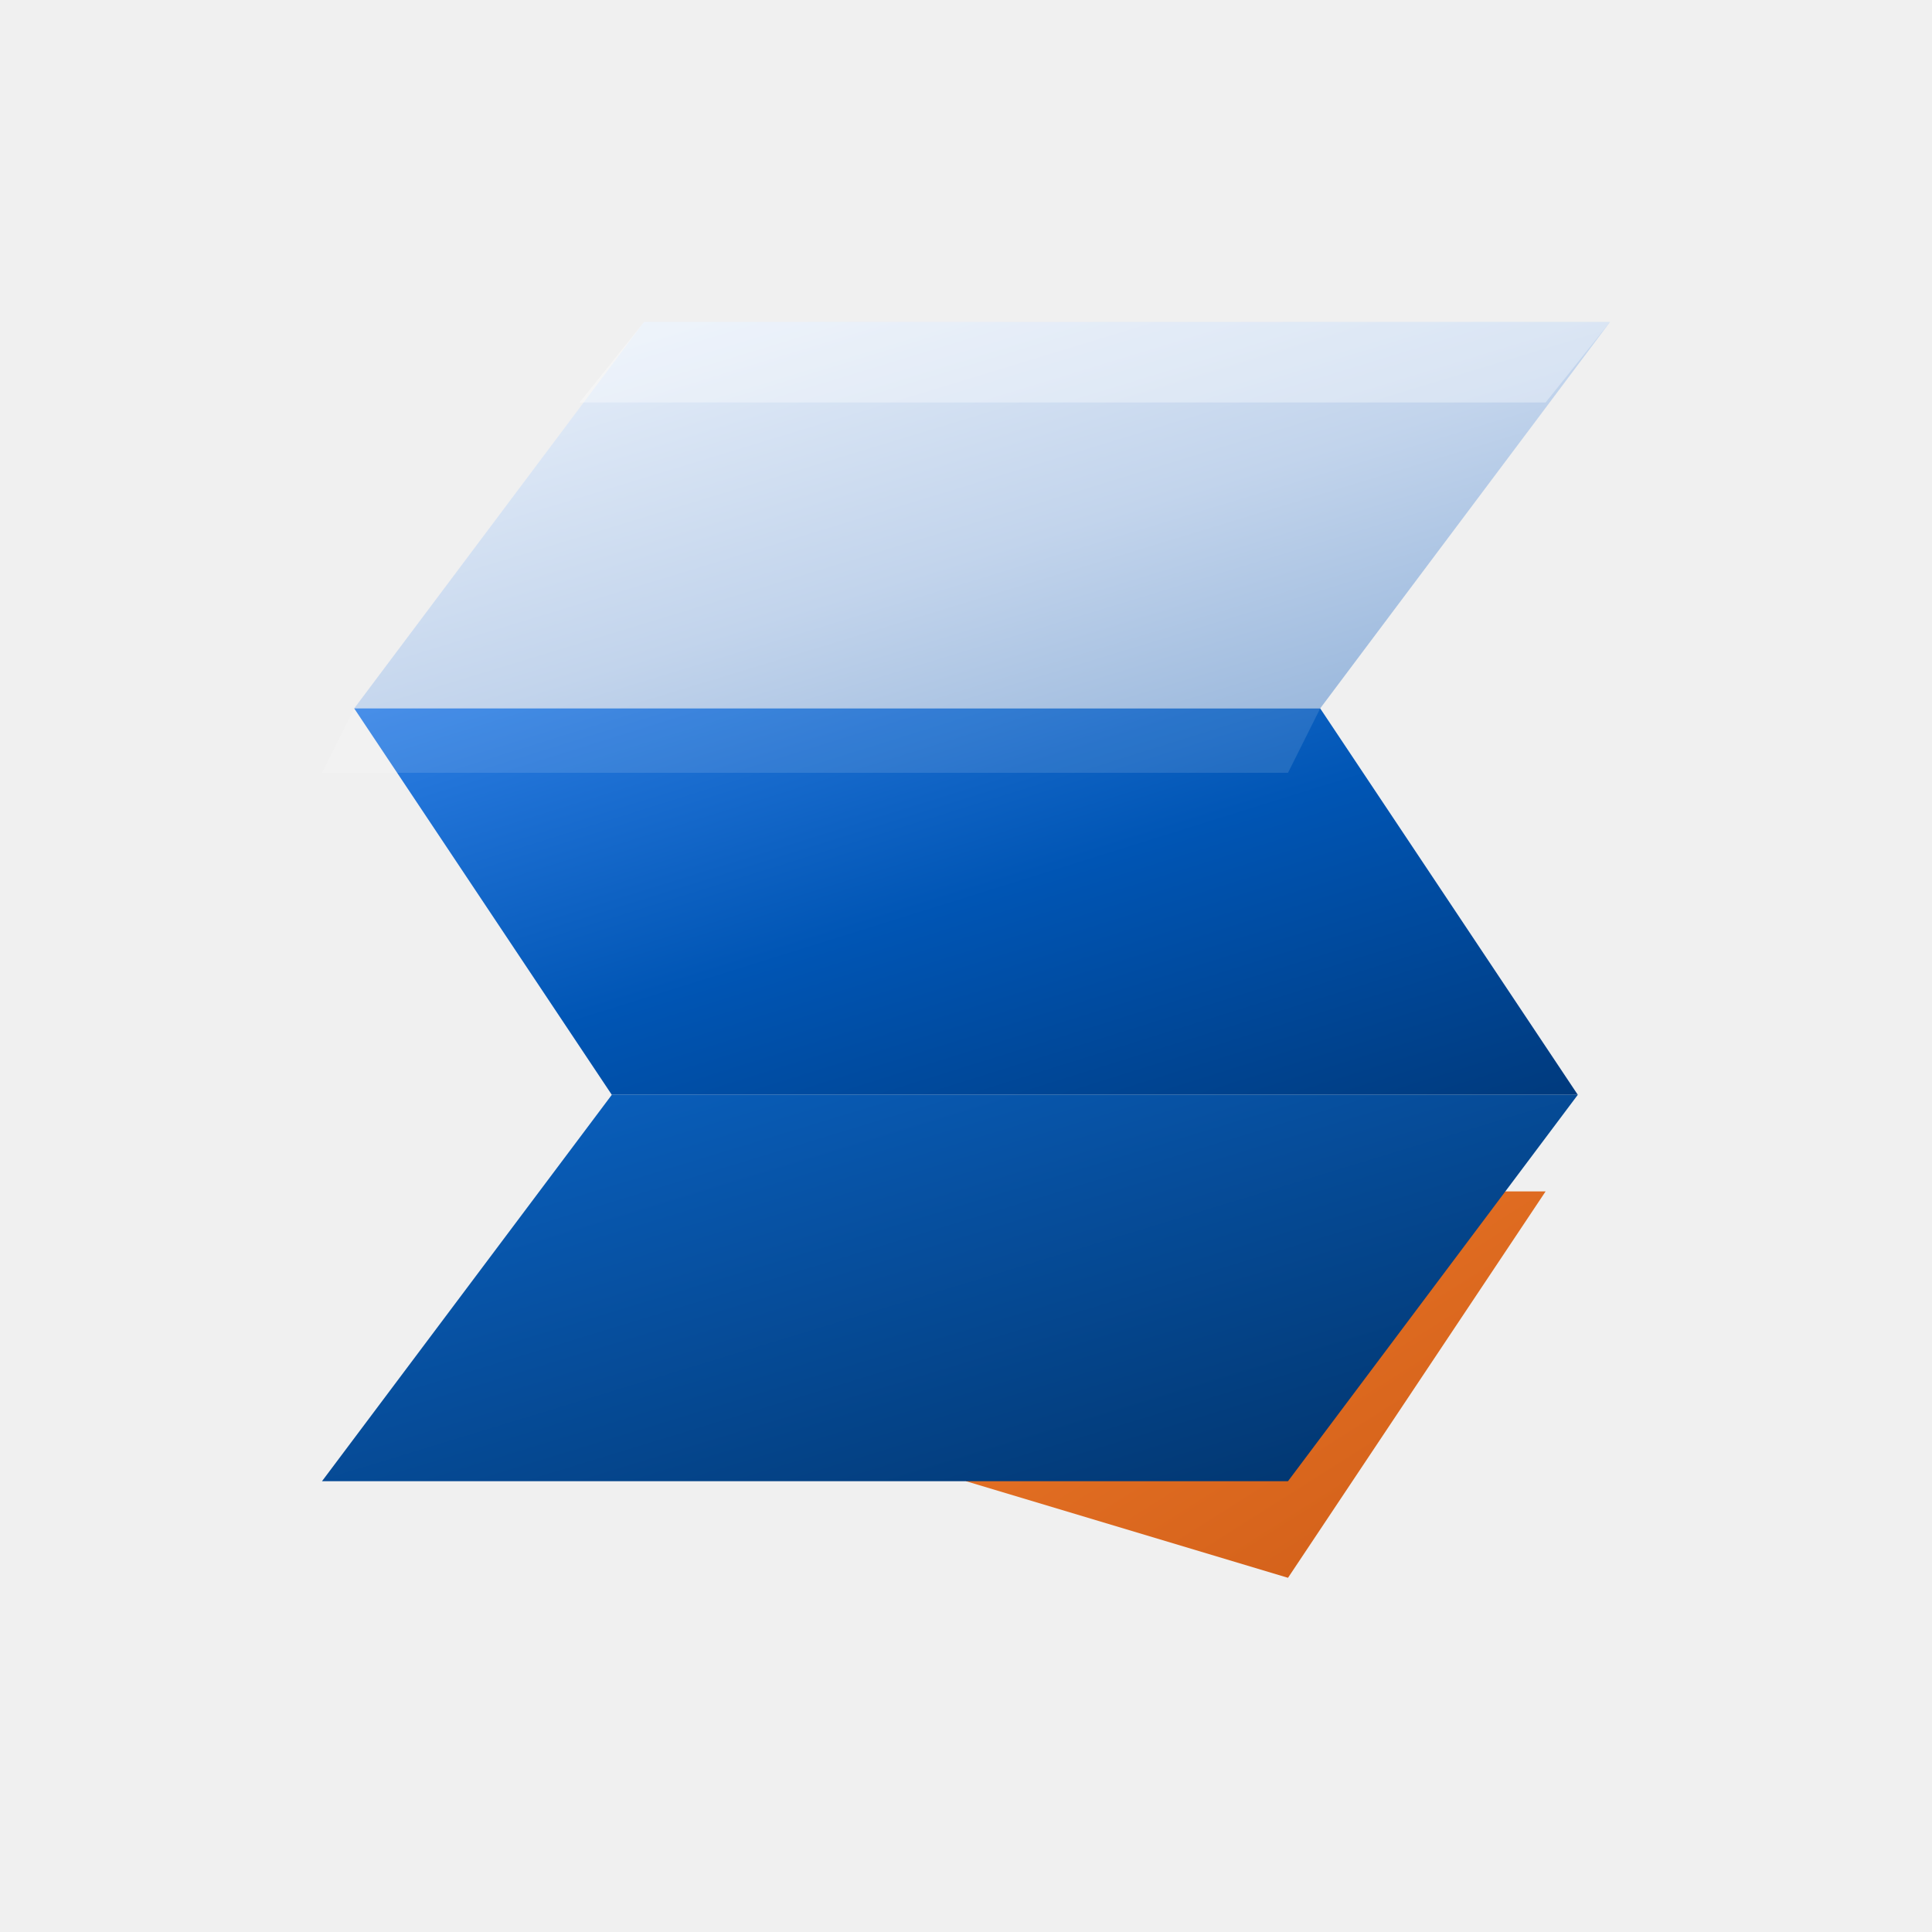
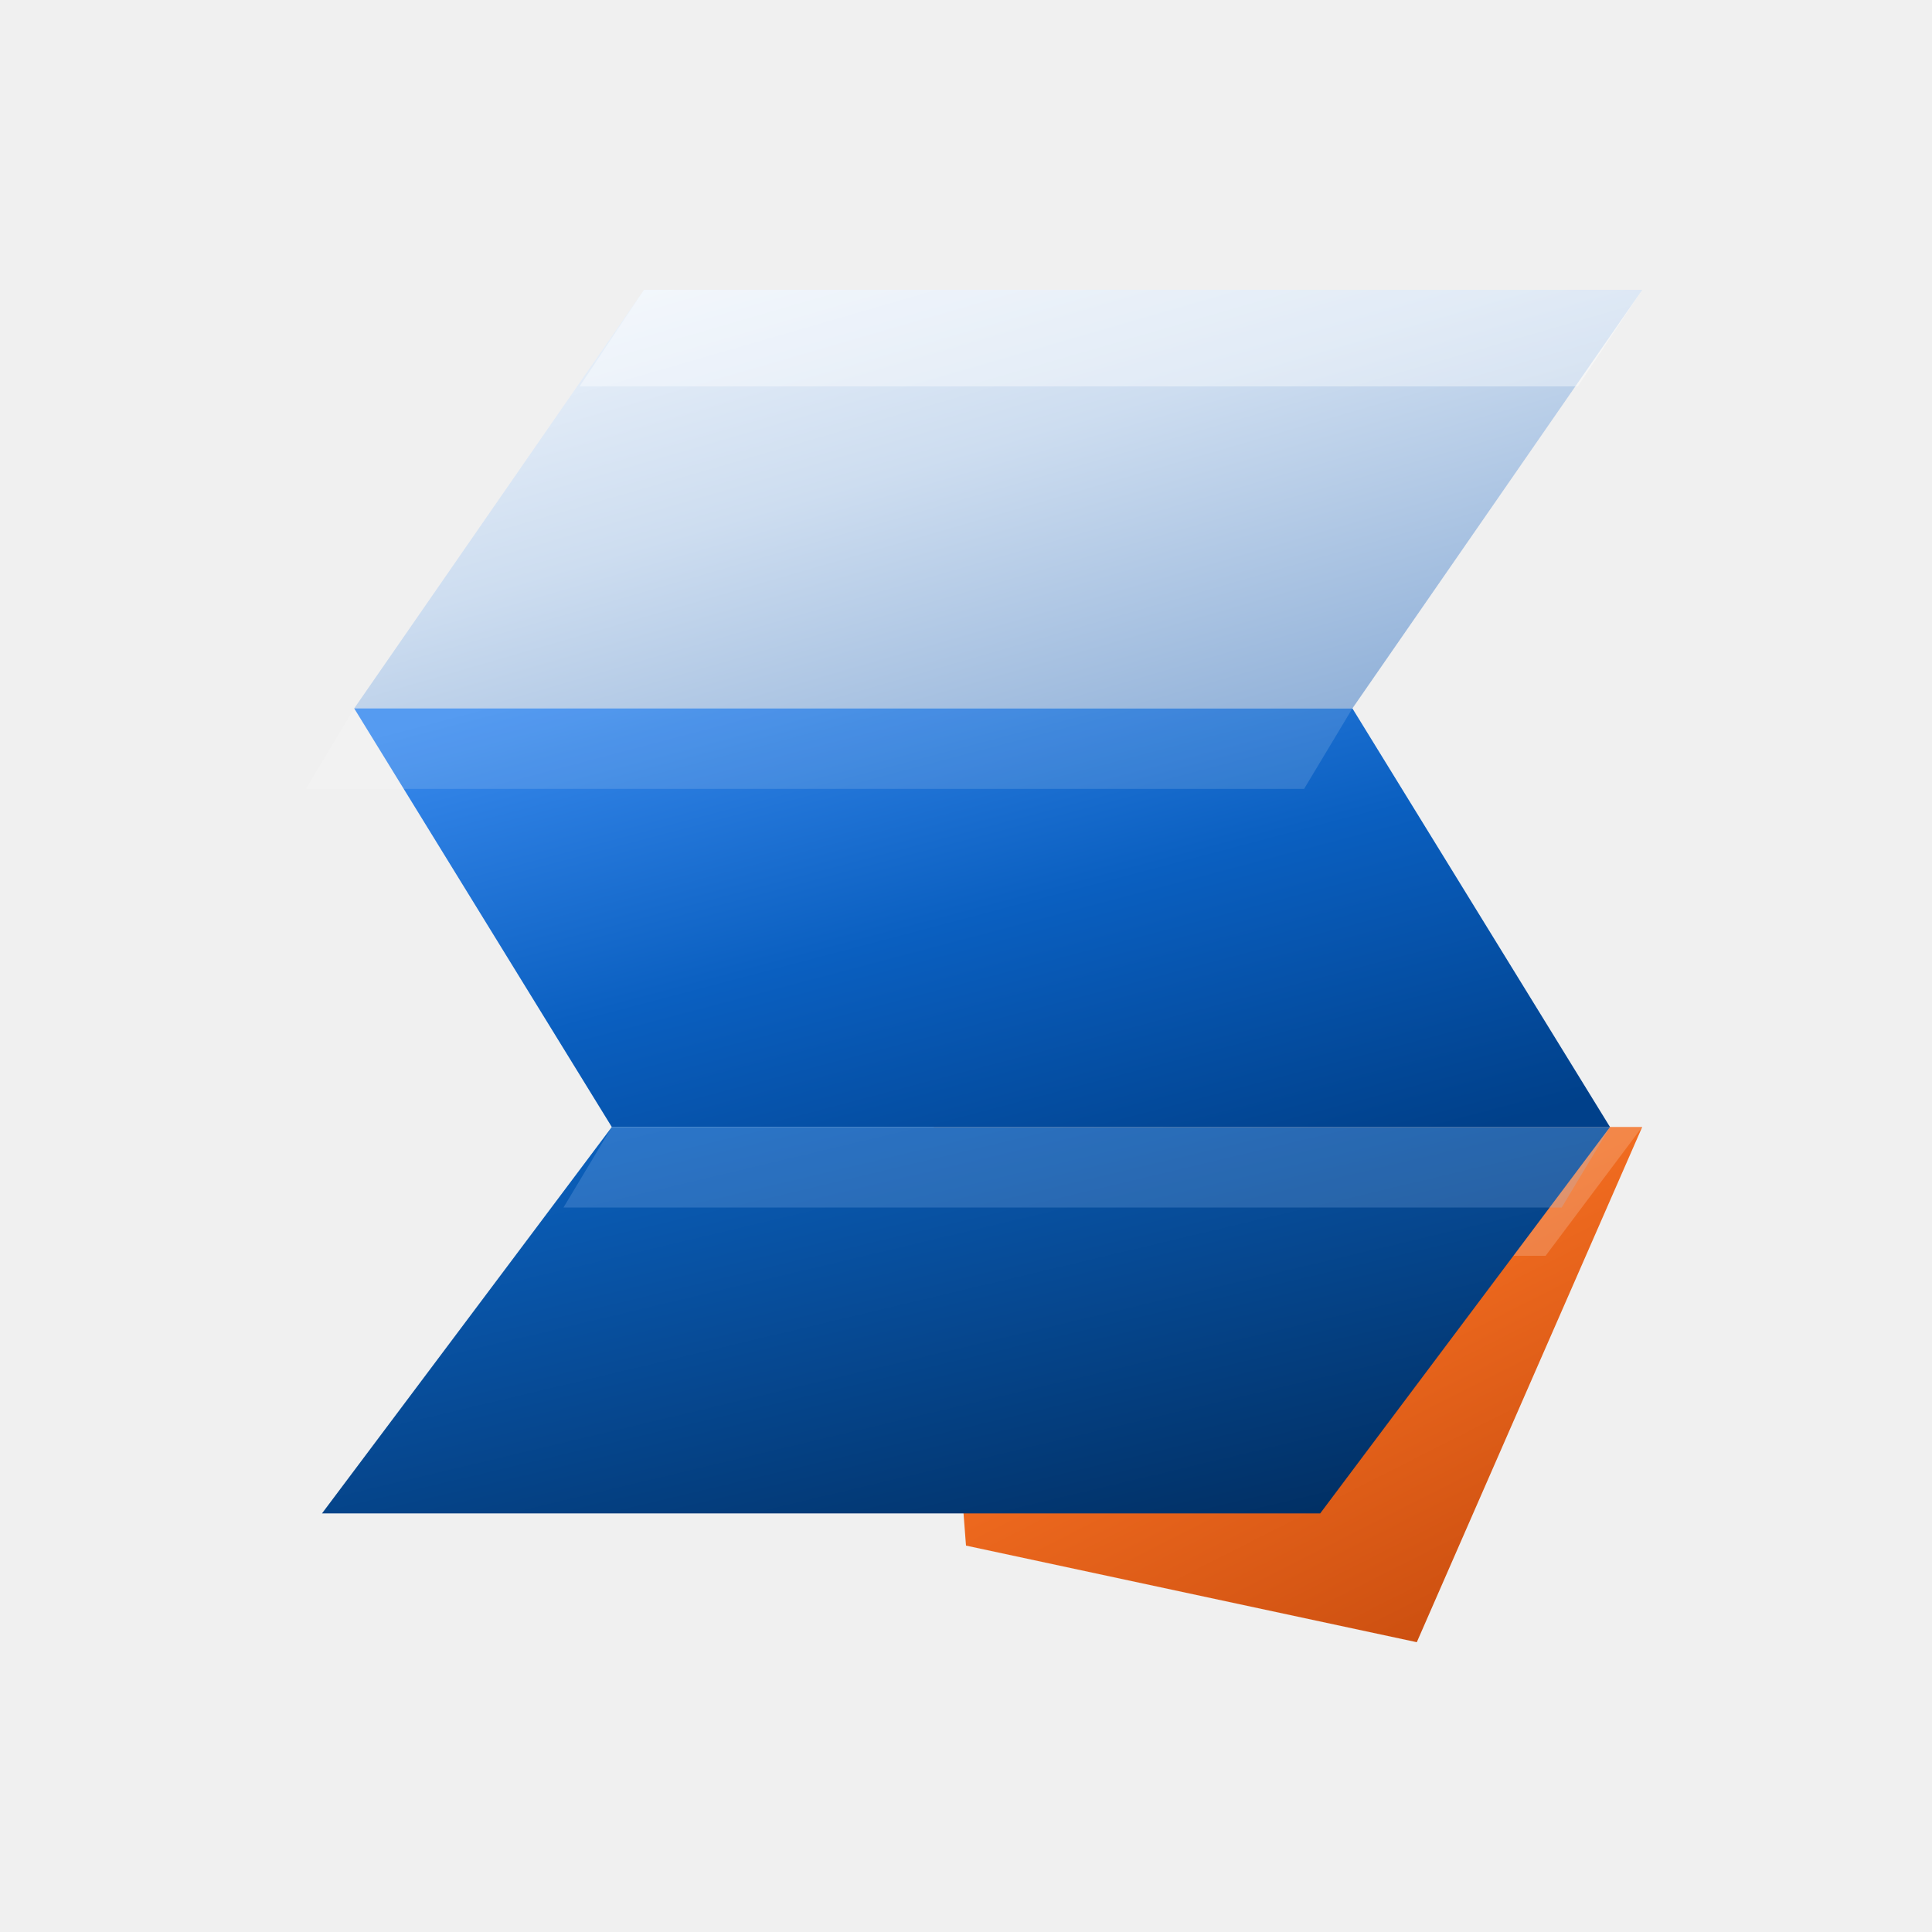
<svg xmlns="http://www.w3.org/2000/svg" viewBox="0 0 120 120" role="img" aria-label="Salisco">
  <defs>
-     <linearGradient id="steel" x1="0" y1="0" x2="1" y2="1">
-       <stop offset="0" stop-color="#eef4fc" />
-       <stop offset=".55" stop-color="#c2d4ec" />
-       <stop offset="1" stop-color="#8fb0d8" />
+     <linearGradient id="steel" x1="0" y1="0" x2=".9" y2="1">
+       <stop offset="0" stop-color="#f4f8fd" />
+       <stop offset=".45" stop-color="#cdddf0" />
+       <stop offset="1" stop-color="#8aacd6" />
    </linearGradient>
-     <linearGradient id="blue" x1="0" y1="0" x2="1" y2="1">
-       <stop offset="0" stop-color="#2f80e6" />
-       <stop offset=".5" stop-color="#0055b4" />
-       <stop offset="1" stop-color="#003a7d" />
+     <linearGradient id="blue" x1=".1" y1="0" x2=".9" y2="1">
+       <stop offset="0" stop-color="#3a8bef" />
+       <stop offset=".5" stop-color="#0a5fc0" />
+       <stop offset="1" stop-color="#00408a" />
    </linearGradient>
-     <linearGradient id="bluedeep" x1="0" y1="0" x2="1" y2="1">
-       <stop offset="0" stop-color="#0a63c4" />
-       <stop offset="1" stop-color="#013268" />
+     <linearGradient id="bluedeep" x1="0" y1="0" x2=".8" y2="1">
+       <stop offset="0" stop-color="#0c66c8" />
+       <stop offset="1" stop-color="#012f63" />
    </linearGradient>
-     <linearGradient id="orange" x1="0" y1="0" x2="1" y2="1">
-       <stop offset="0" stop-color="#ef7a2a" />
-       <stop offset="1" stop-color="#ce5c17" />
+     <linearGradient id="orange" x1="0" y1="0" x2=".7" y2="1">
+       <stop offset="0" stop-color="#ff8a33" />
+       <stop offset=".5" stop-color="#ef6a1f" />
+       <stop offset="1" stop-color="#cc4f10" />
    </linearGradient>
  </defs>
-   <polygon points="58,74 96,74 80,98 60,92" fill="url(#orange)" />
-   <polygon points="40,20 100,20 82,44 22,44" fill="url(#steel)" />
-   <polygon points="22,44 82,44 98,68 38,68" fill="url(#blue)" />
-   <polygon points="38,68 98,68 80,92 20,92" fill="url(#bluedeep)" />
-   <polygon points="40,20 100,20 96,25 36,25" fill="#ffffff" opacity=".35" />
-   <polygon points="22,44 82,44 80,48 20,48" fill="#ffffff" opacity=".12" />
+   <polygon points="58,70 102,70 88,102 60,96" fill="url(#orange)" />
+   <polygon points="58,70 102,70 96,78 58,78" fill="#ffffff" opacity=".18" />
+   <polygon points="40,18 102,18 84,44 22,44" fill="url(#steel)" />
+   <polygon points="22,44 84,44 100,70 38,70" fill="url(#blue)" />
+   <polygon points="38,70 100,70 82,94 20,94" fill="url(#bluedeep)" />
+   <polygon points="40,18 102,18 98,24 36,24" fill="#ffffff" opacity=".4" />
+   <polygon points="22,44 84,44 81,49 19,49" fill="#ffffff" opacity=".14" />
+   <polygon points="38,70 100,70 97,75 35,75" fill="#9fc6f5" opacity=".22" />
</svg>
